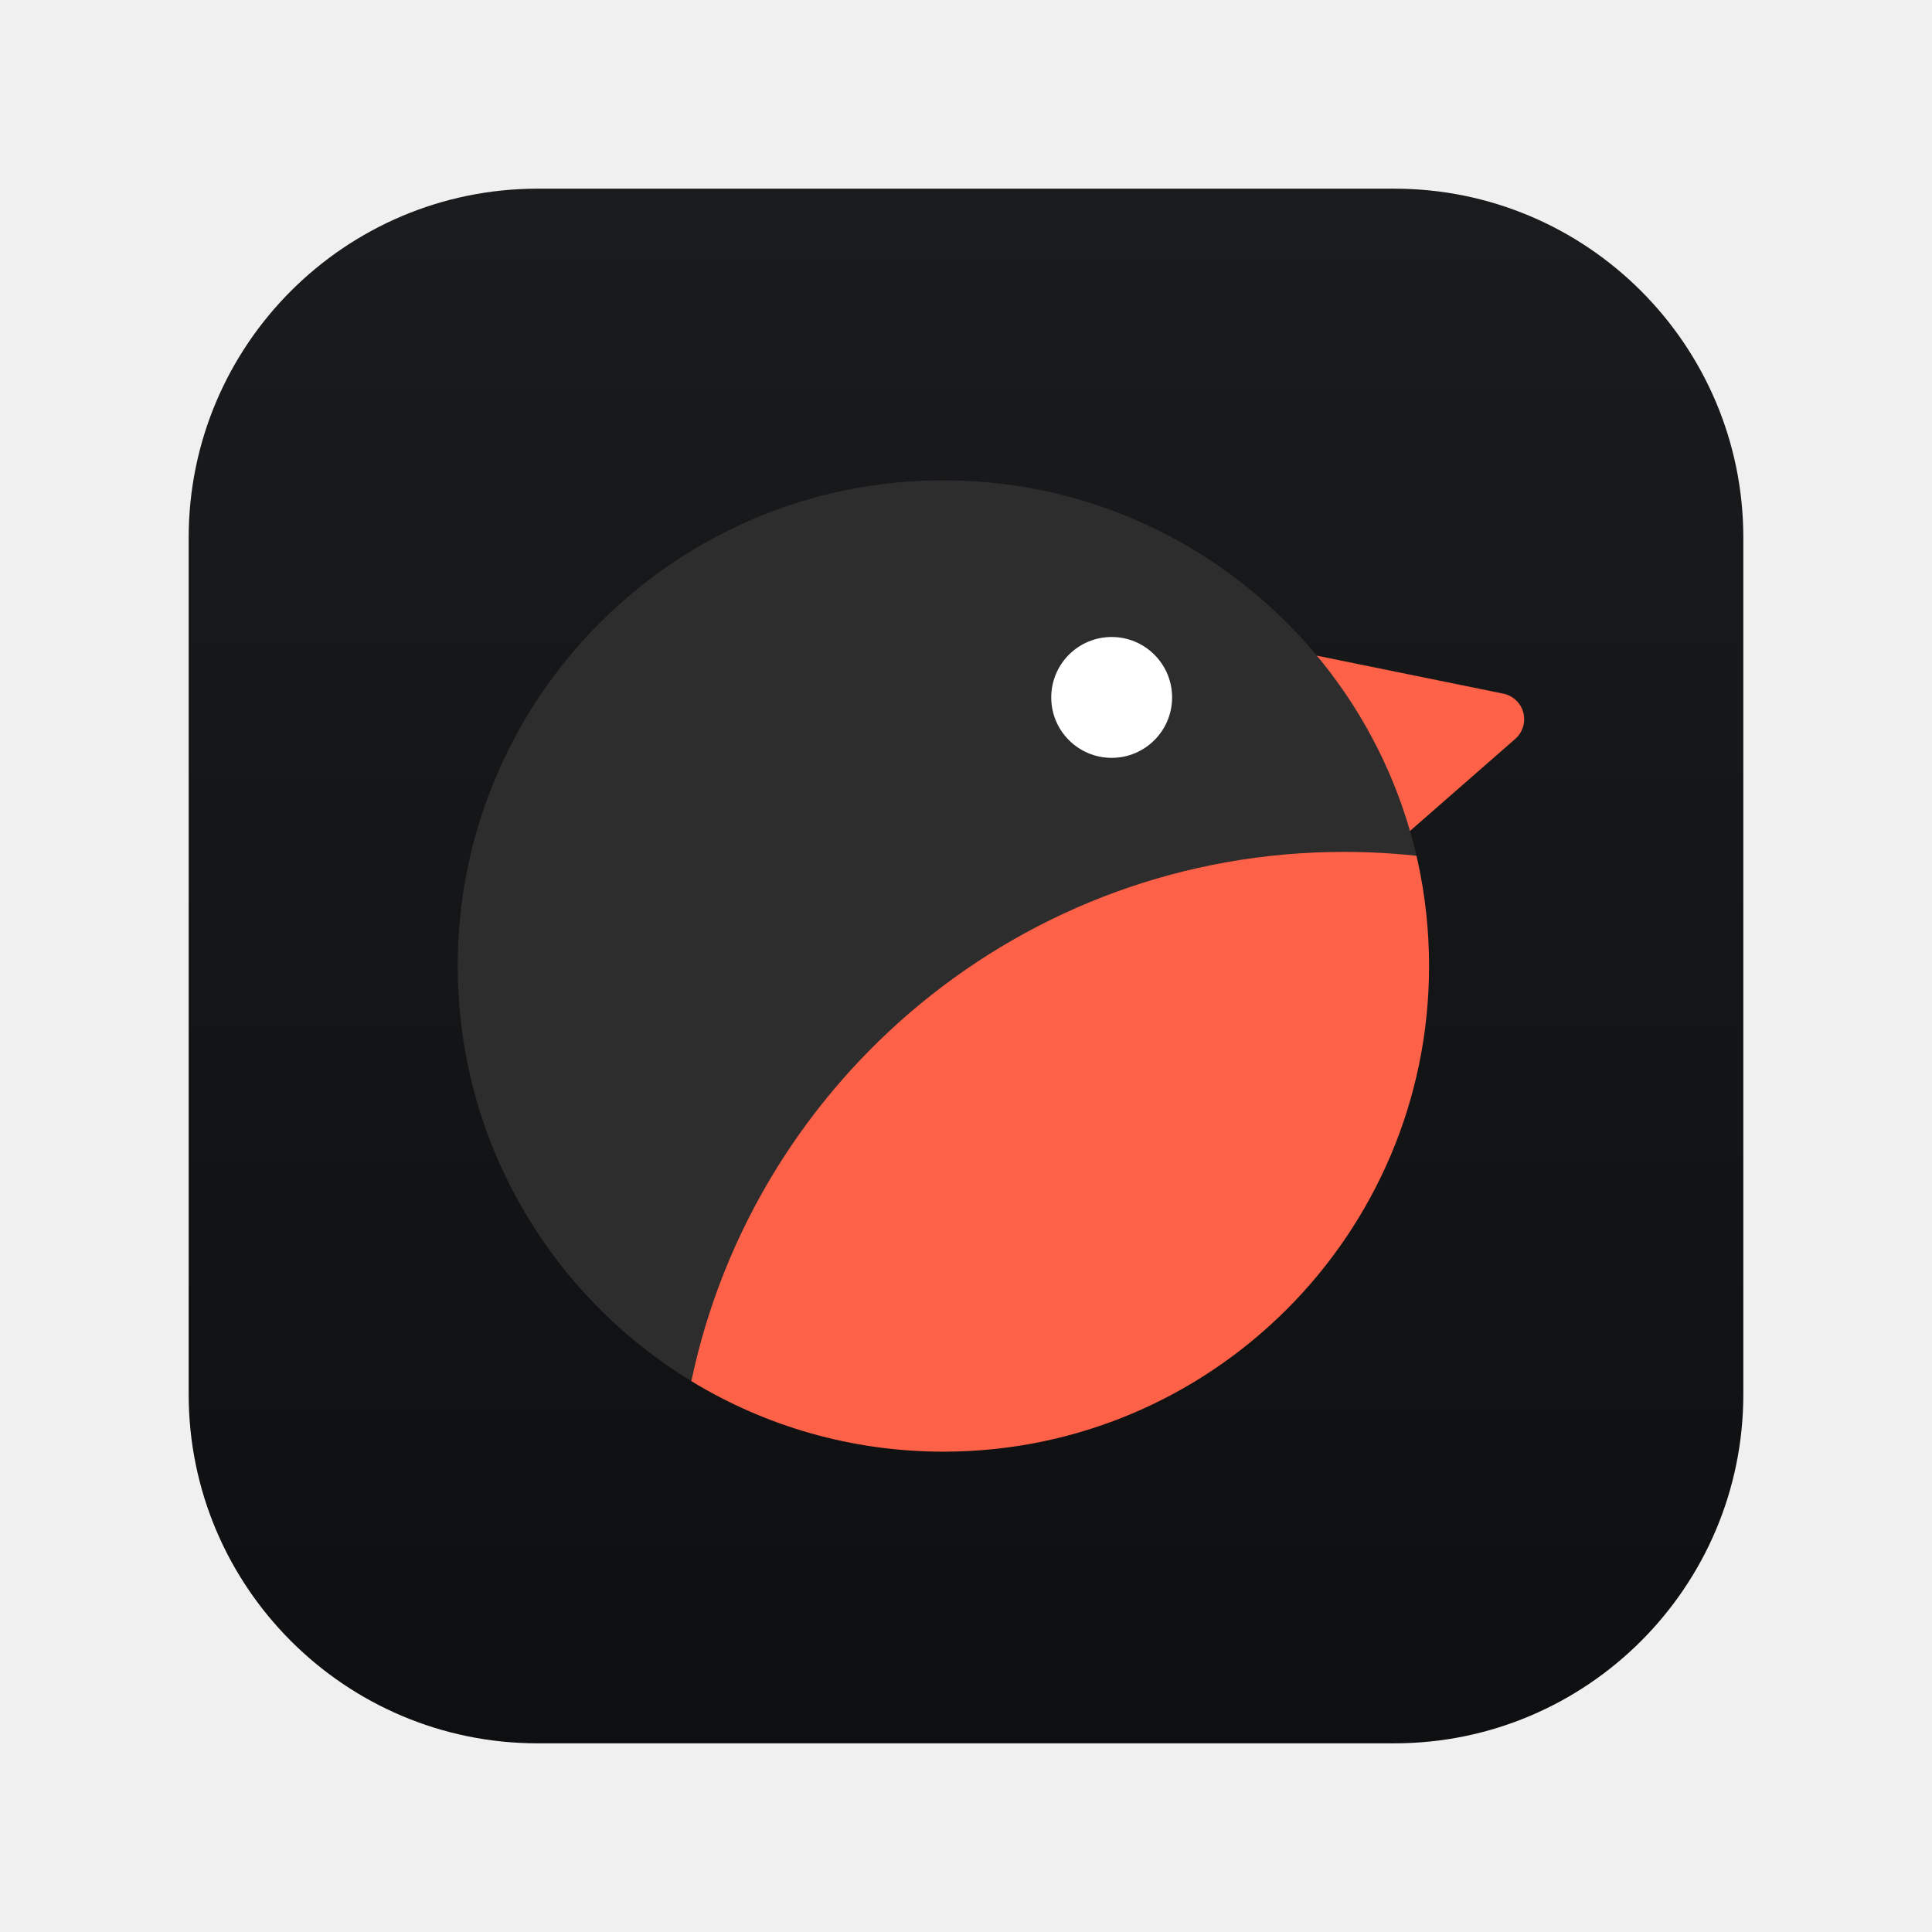
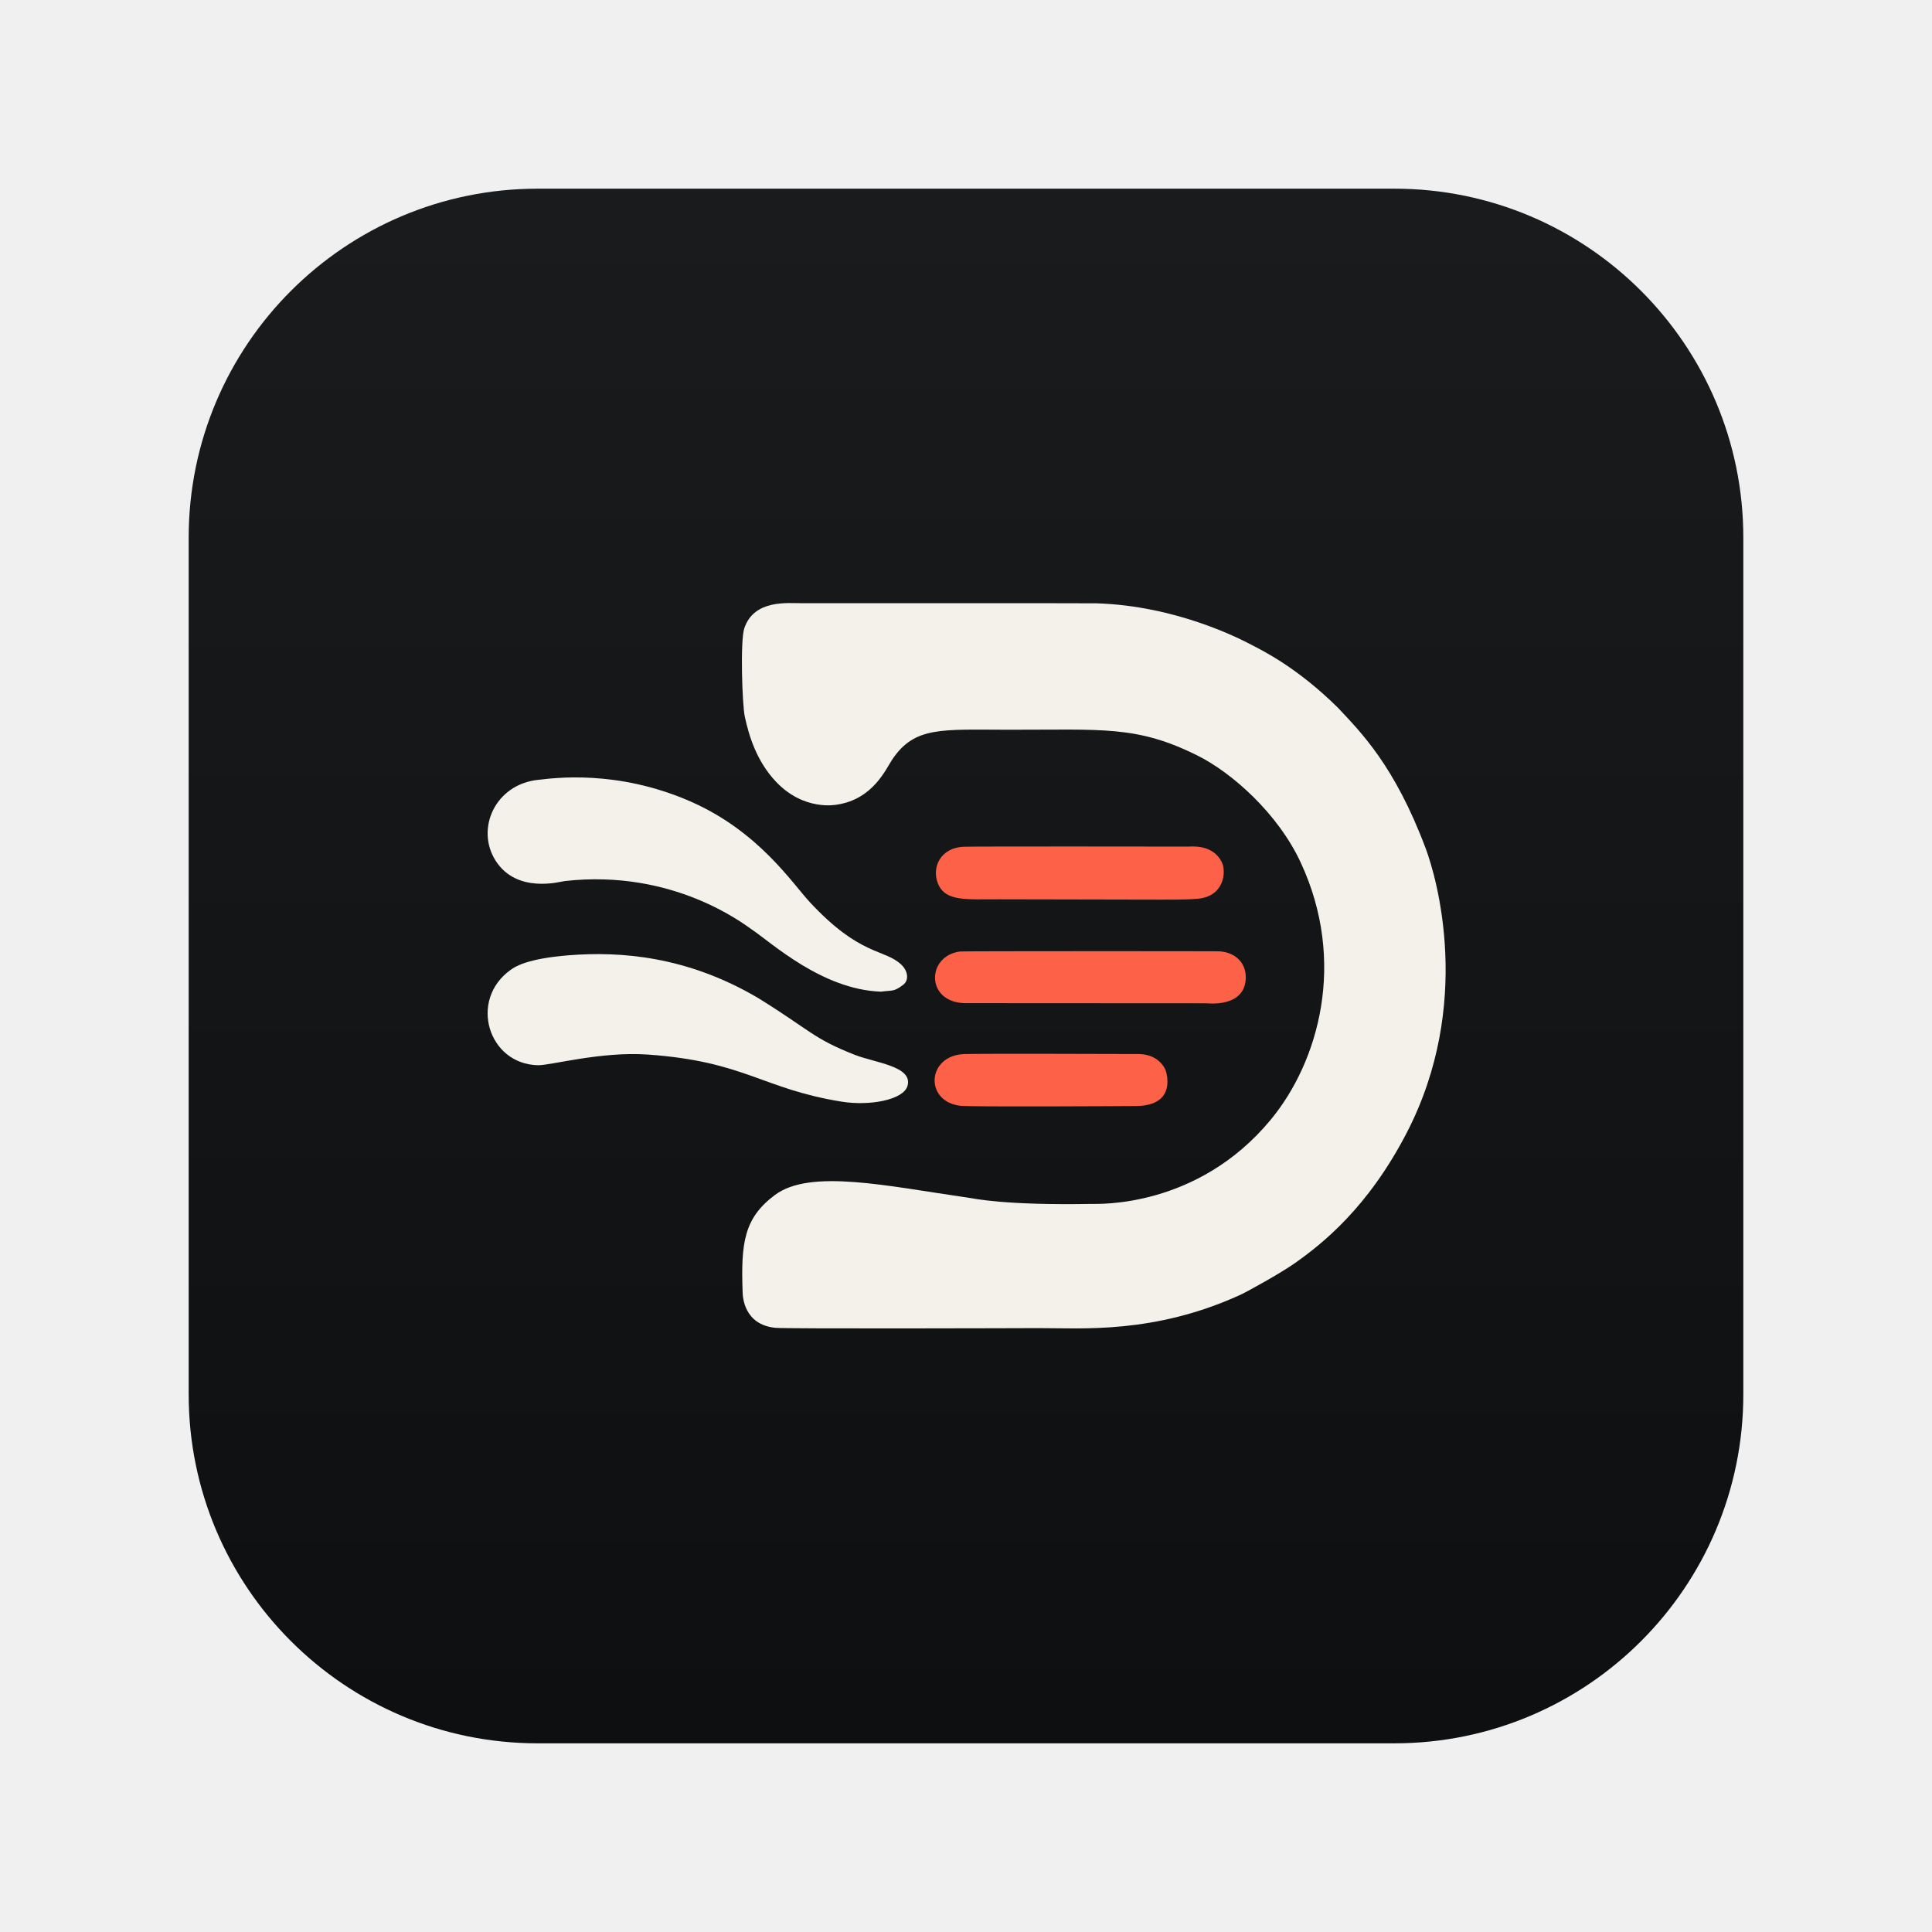
- <svg xmlns="http://www.w3.org/2000/svg" width="100%" height="100%" viewBox="0 0 1024 1024" version="1.1" xml:space="preserve" style="fill-rule:evenodd;clip-rule:evenodd;stroke-linejoin:round;stroke-miterlimit:2;">
-   <rect id="AppIcon" x="0" y="0" width="1024" height="1024" style="fill:none;" />
-   <path d="M739,100c102.104,0 185,82.896 185,185l0,454c0,102.104 -82.896,185 -185,185l-454,0c-102.104,0 -185,-82.896 -185,-185l0,-454c0,-102.104 82.896,-185 185,-185l454,0Z" style="fill:url(#_Linear1);" />
-   <g>
-     <path d="M693.673,346.642l103.088,20.999c5.16,1.051 9.278,4.937 10.626,10.028c1.348,5.091 -0.308,10.506 -4.272,13.972l-63.16,55.232c-0.241,-1.105 -0.49,-2.207 -0.746,-3.307c-8.306,-35.729 -24.061,-68.614 -45.536,-96.925Z" style="fill:#fd6248;" />
-     <path d="M366.408,732.024c-74.21,-45.19 -123.808,-126.86 -123.808,-220.024c0,-142.072 115.345,-257.417 257.417,-257.417c83.735,0 158.185,40.067 205.208,102.059c21.475,28.312 37.23,61.196 45.536,96.925c-8.125,-0.879 -16.333,-1.483 -24.612,-1.801c-4.576,-0.176 -9.174,-0.265 -13.793,-0.265c-170.088,0 -312.28,120.384 -345.947,280.522Z" style="fill:#2e2d2e;" />
-     <path d="M751.506,456.874c3.881,17.762 5.927,36.207 5.927,55.126c0,142.072 -115.345,257.417 -257.417,257.417c-48.909,0 -94.65,-13.669 -133.608,-37.393c33.667,-160.138 175.859,-280.522 345.947,-280.522c4.619,0 9.217,0.089 13.793,0.265c8.28,0.318 16.487,0.922 24.612,1.801c0.256,1.1 0.504,2.202 0.746,3.307Z" style="fill:#fd6248;" />
-     <circle cx="589.205" cy="369.65" r="32.029" style="fill:#fff;" />
-   </g>
+ <svg xmlns="http://www.w3.org/2000/svg" width="1024" height="1024" viewBox="0 0 1024 1024" version="1.1">
  <defs>
-     <linearGradient id="_Linear1" x1="0" y1="0" x2="1" y2="0" gradientUnits="userSpaceOnUse" gradientTransform="matrix(-0,824,-824,-0,512,100)">
-       <stop offset="0" style="stop-color:#1a1b1d;stop-opacity:1" />
-       <stop offset="1" style="stop-color:#0e0f10;stop-opacity:1" />
+     <linearGradient id="bg" x1="0" y1="0" x2="0" y2="1">
+       <stop offset="0" stop-color="#1a1b1d" />
+       <stop offset="1" stop-color="#0e0f10" />
    </linearGradient>
  </defs>
+   <rect x="100" y="100" width="824" height="824" rx="185" ry="185" fill="url(#bg)" />
+   <path d="M 709.18,375.17 C 721.20,388.03 739.15,405.68 755.67,449.74 C 761.41,465.07 780.94,532.24 745.50,600.58 C 724.92,640.28 700.77,659.26 686.43,669.41 C 678.55,674.98 660.72,684.77 657.48,686.26 C 611.56,707.25 572.98,703.86 550.79,703.93 C 539.61,703.97 417.04,704.35 410.98,703.77 C 394.22,702.15 393.68,687.09 393.61,685.05 C 392.67,658.77 394.30,645.63 410.73,633.36 C 429.51,619.34 470.24,628.66 513.36,634.83 C 516.20,635.23 532.42,638.94 578.75,638.09 C 581.56,638.03 634.53,640.64 673.50,593.49 C 698.98,562.68 713.84,509.77 689.43,457.21 C 677.26,430.98 652.79,409.49 634.80,400.51 C 602.45,384.38 584.46,386.86 534.48,386.78 C 498.94,386.73 484.79,384.95 472.96,402.47 C 469.59,407.46 462.84,423.58 443.63,426.47 C 443.00,426.57 426.13,429.95 411.35,414.39 C 401.09,403.60 396.95,390.09 394.75,379.76 C 393.37,373.33 392.29,339.74 394.47,333.10 C 399.57,317.50 417.84,319.77 424.98,319.71 C 425.54,319.71 577.23,319.65 581.07,319.77 C 623.48,321.06 657.04,338.51 663.07,341.65 C 669.80,345.14 687.76,353.99 709.18,375.17 Z" fill="#f4f1ea" />
+   <path d="M 466.91,525.60 C 435.72,524.52 408.90,499.65 398.58,492.73 C 394.58,490.05 357.05,460.43 299.27,466.99 C 297.11,467.23 273.96,473.93 262.67,456.15 C 251.97,439.31 262.41,415.70 285.28,413.32 C 292.77,412.53 326.79,407.50 366.33,424.95 C 402.11,440.74 419.84,468.05 429.15,478.08 C 455.90,506.92 468.58,502.79 477.64,511.21 C 481.17,514.50 482.02,519.47 478.66,522.00 C 473.64,525.79 473.18,524.76 466.91,525.60 Z" fill="#f4f1ea" />
+   <path d="M 401.68,528.88 C 429.74,546.25 430.72,550.29 452.98,559.06 C 463.73,563.30 483.99,565.11 481.00,575.53 C 478.86,582.96 461.01,586.30 446.08,583.90 C 403.89,577.10 394.99,562.61 343.44,558.94 C 318.67,557.18 291.83,564.73 285.15,564.59 C 258.71,564.05 248.33,530.00 270.63,514.06 C 272.70,512.57 278.98,508.08 301.55,506.31 C 328.73,504.18 363.87,506.66 401.68,528.88 Z" fill="#f4f1ea" />
+   <path d="M 639.33,531.76 C 634.47,531.74 511.93,531.72 511.17,531.69 C 490.52,531.08 491.00,506.55 508.94,504.30 C 510.63,504.09 644.87,504.12 646.27,504.21 C 655.36,504.78 661.04,511.08 660.22,519.57 C 658.82,534.13 640.12,531.76 639.33,531.76 Z" fill="#fd6248" />
+   <path d="M 630.02,448.71 C 631.28,448.74 642.91,447.26 647.65,457.12 C 649.95,461.91 649.04,475.15 634.76,476.35 C 626.40,477.05 626.40,476.81 529.82,476.65 C 511.88,476.62 501.10,477.90 497.15,468.34 C 493.73,460.08 498.13,449.19 511.14,448.79 C 518.82,448.55 620.51,448.70 630.02,448.71 Z" fill="#fd6248" />
+   <path d="M 602.06,558.65 C 603.28,558.72 612.90,557.82 617.53,566.57 C 618.21,567.87 624.26,586.08 602.05,586.22 C 594.60,586.26 514.81,586.76 508.95,586.08 C 489.87,583.85 491.15,559.33 511.17,558.67 C 520.20,558.38 594.79,558.62 602.06,558.65 Z" fill="#fd6248" />
</svg>
